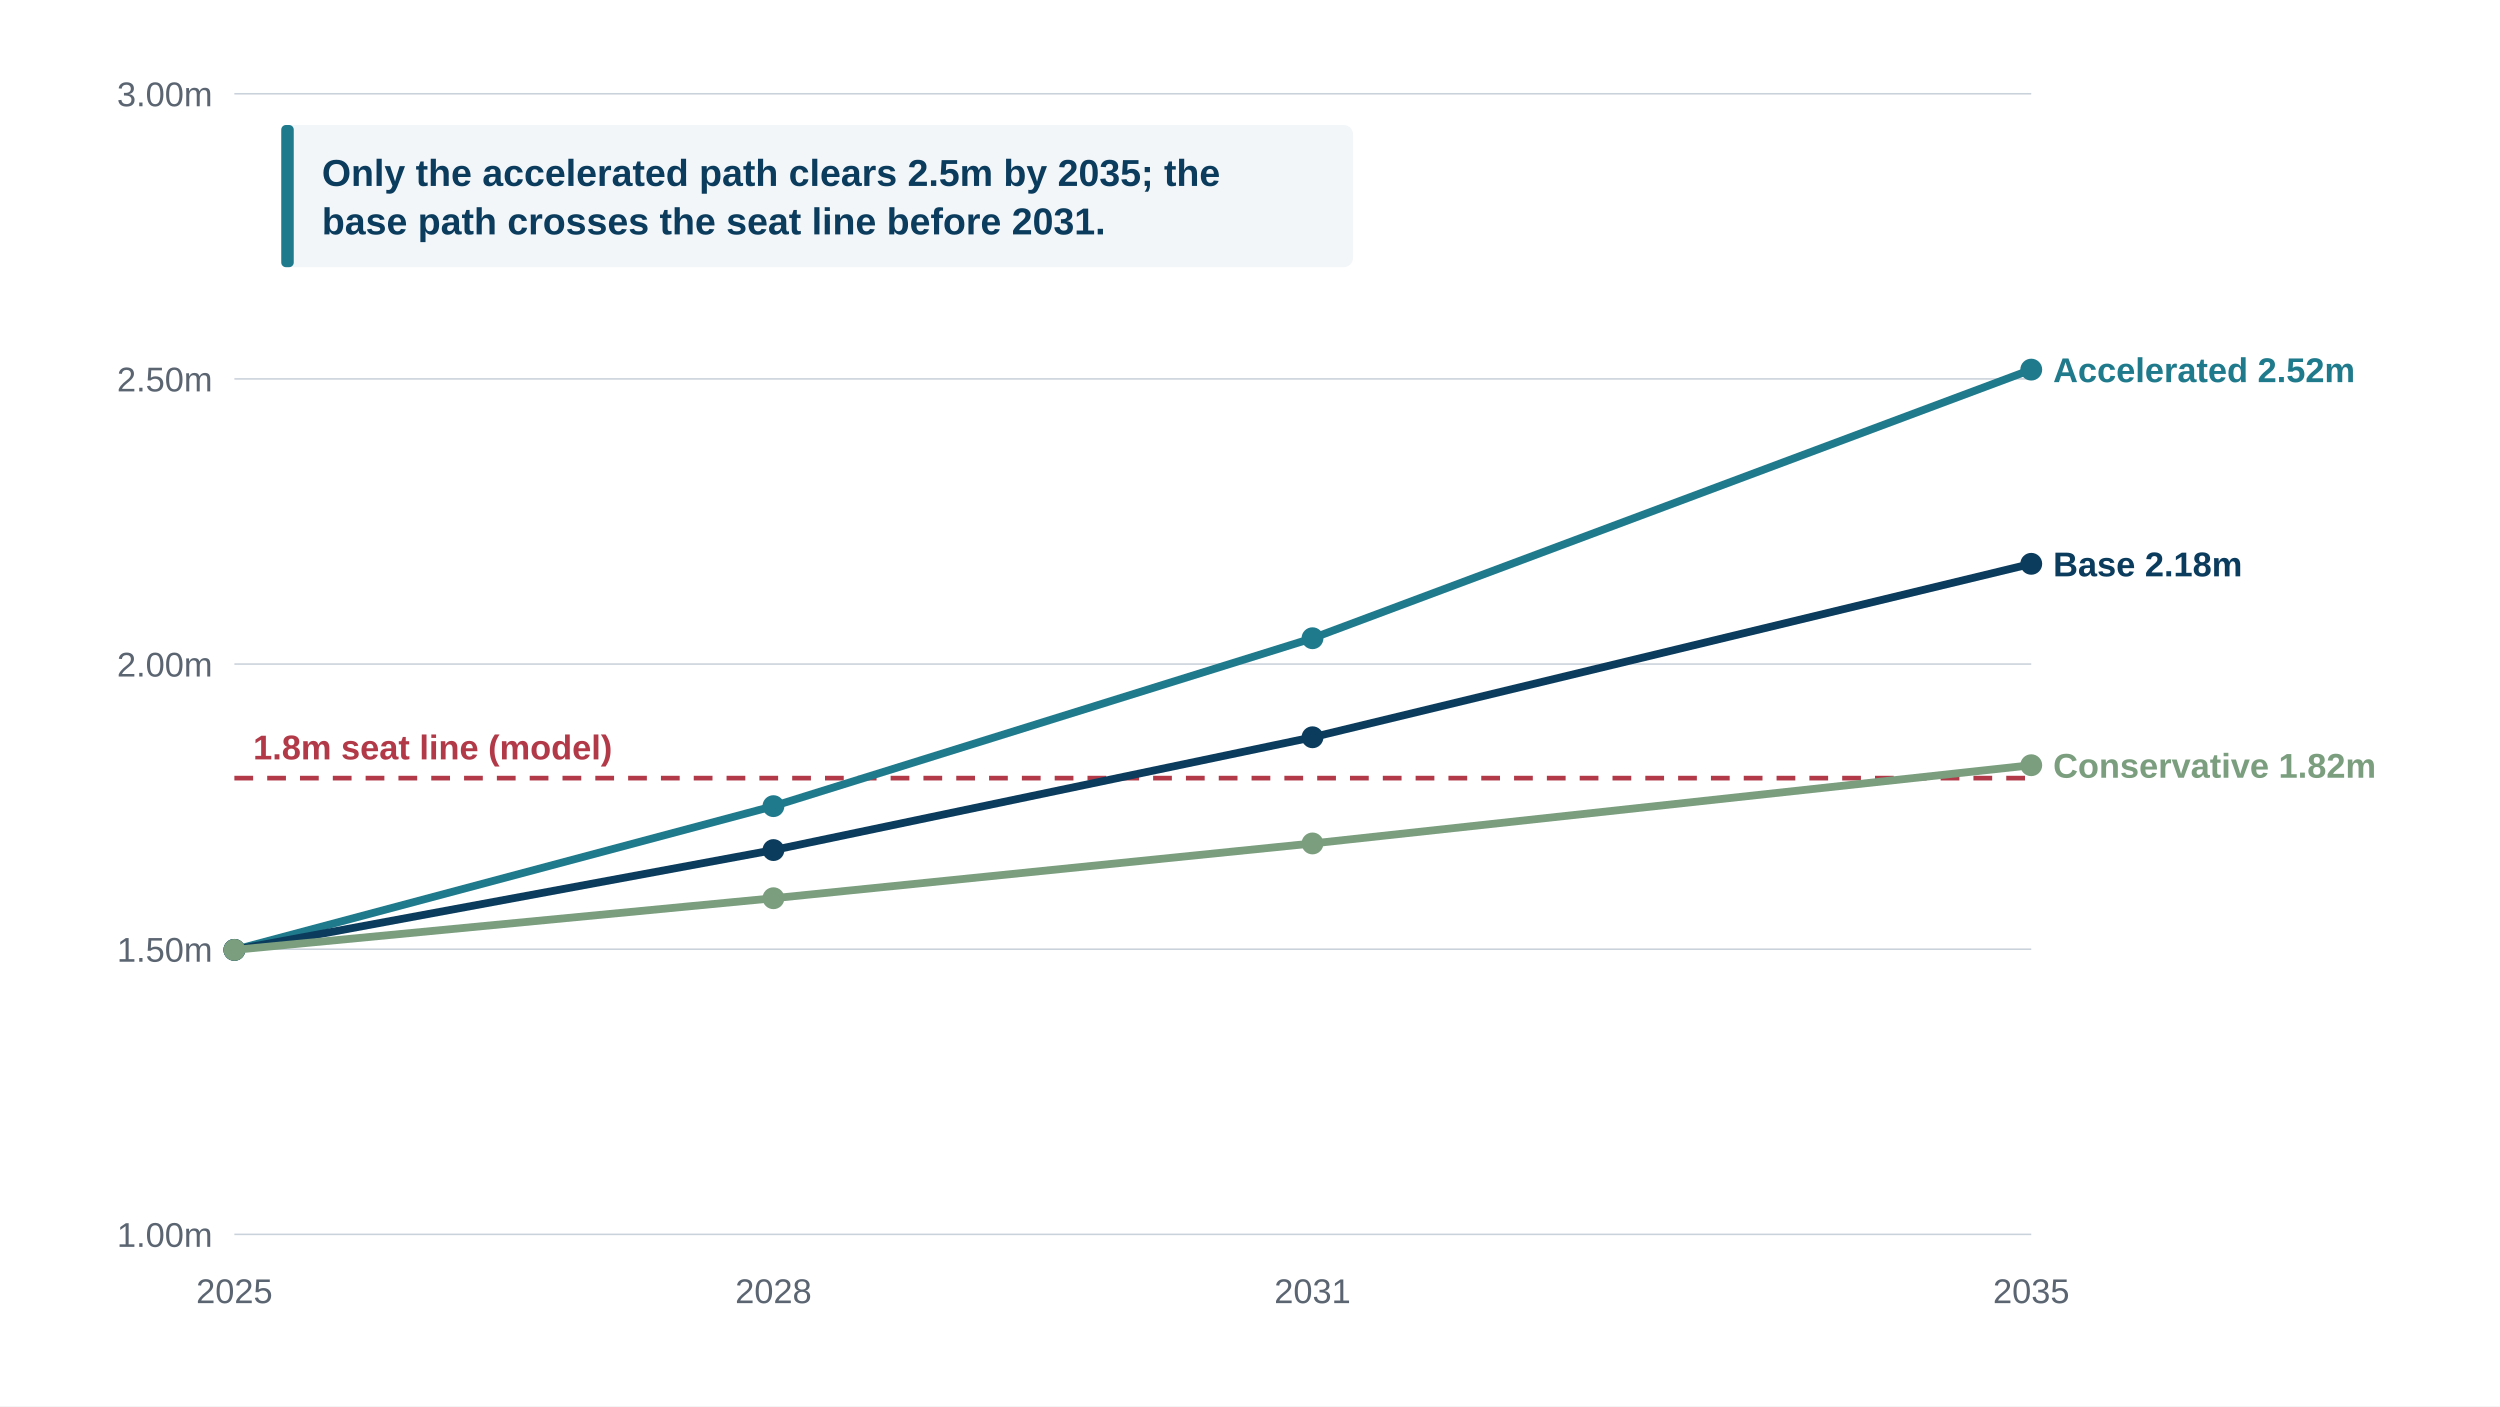
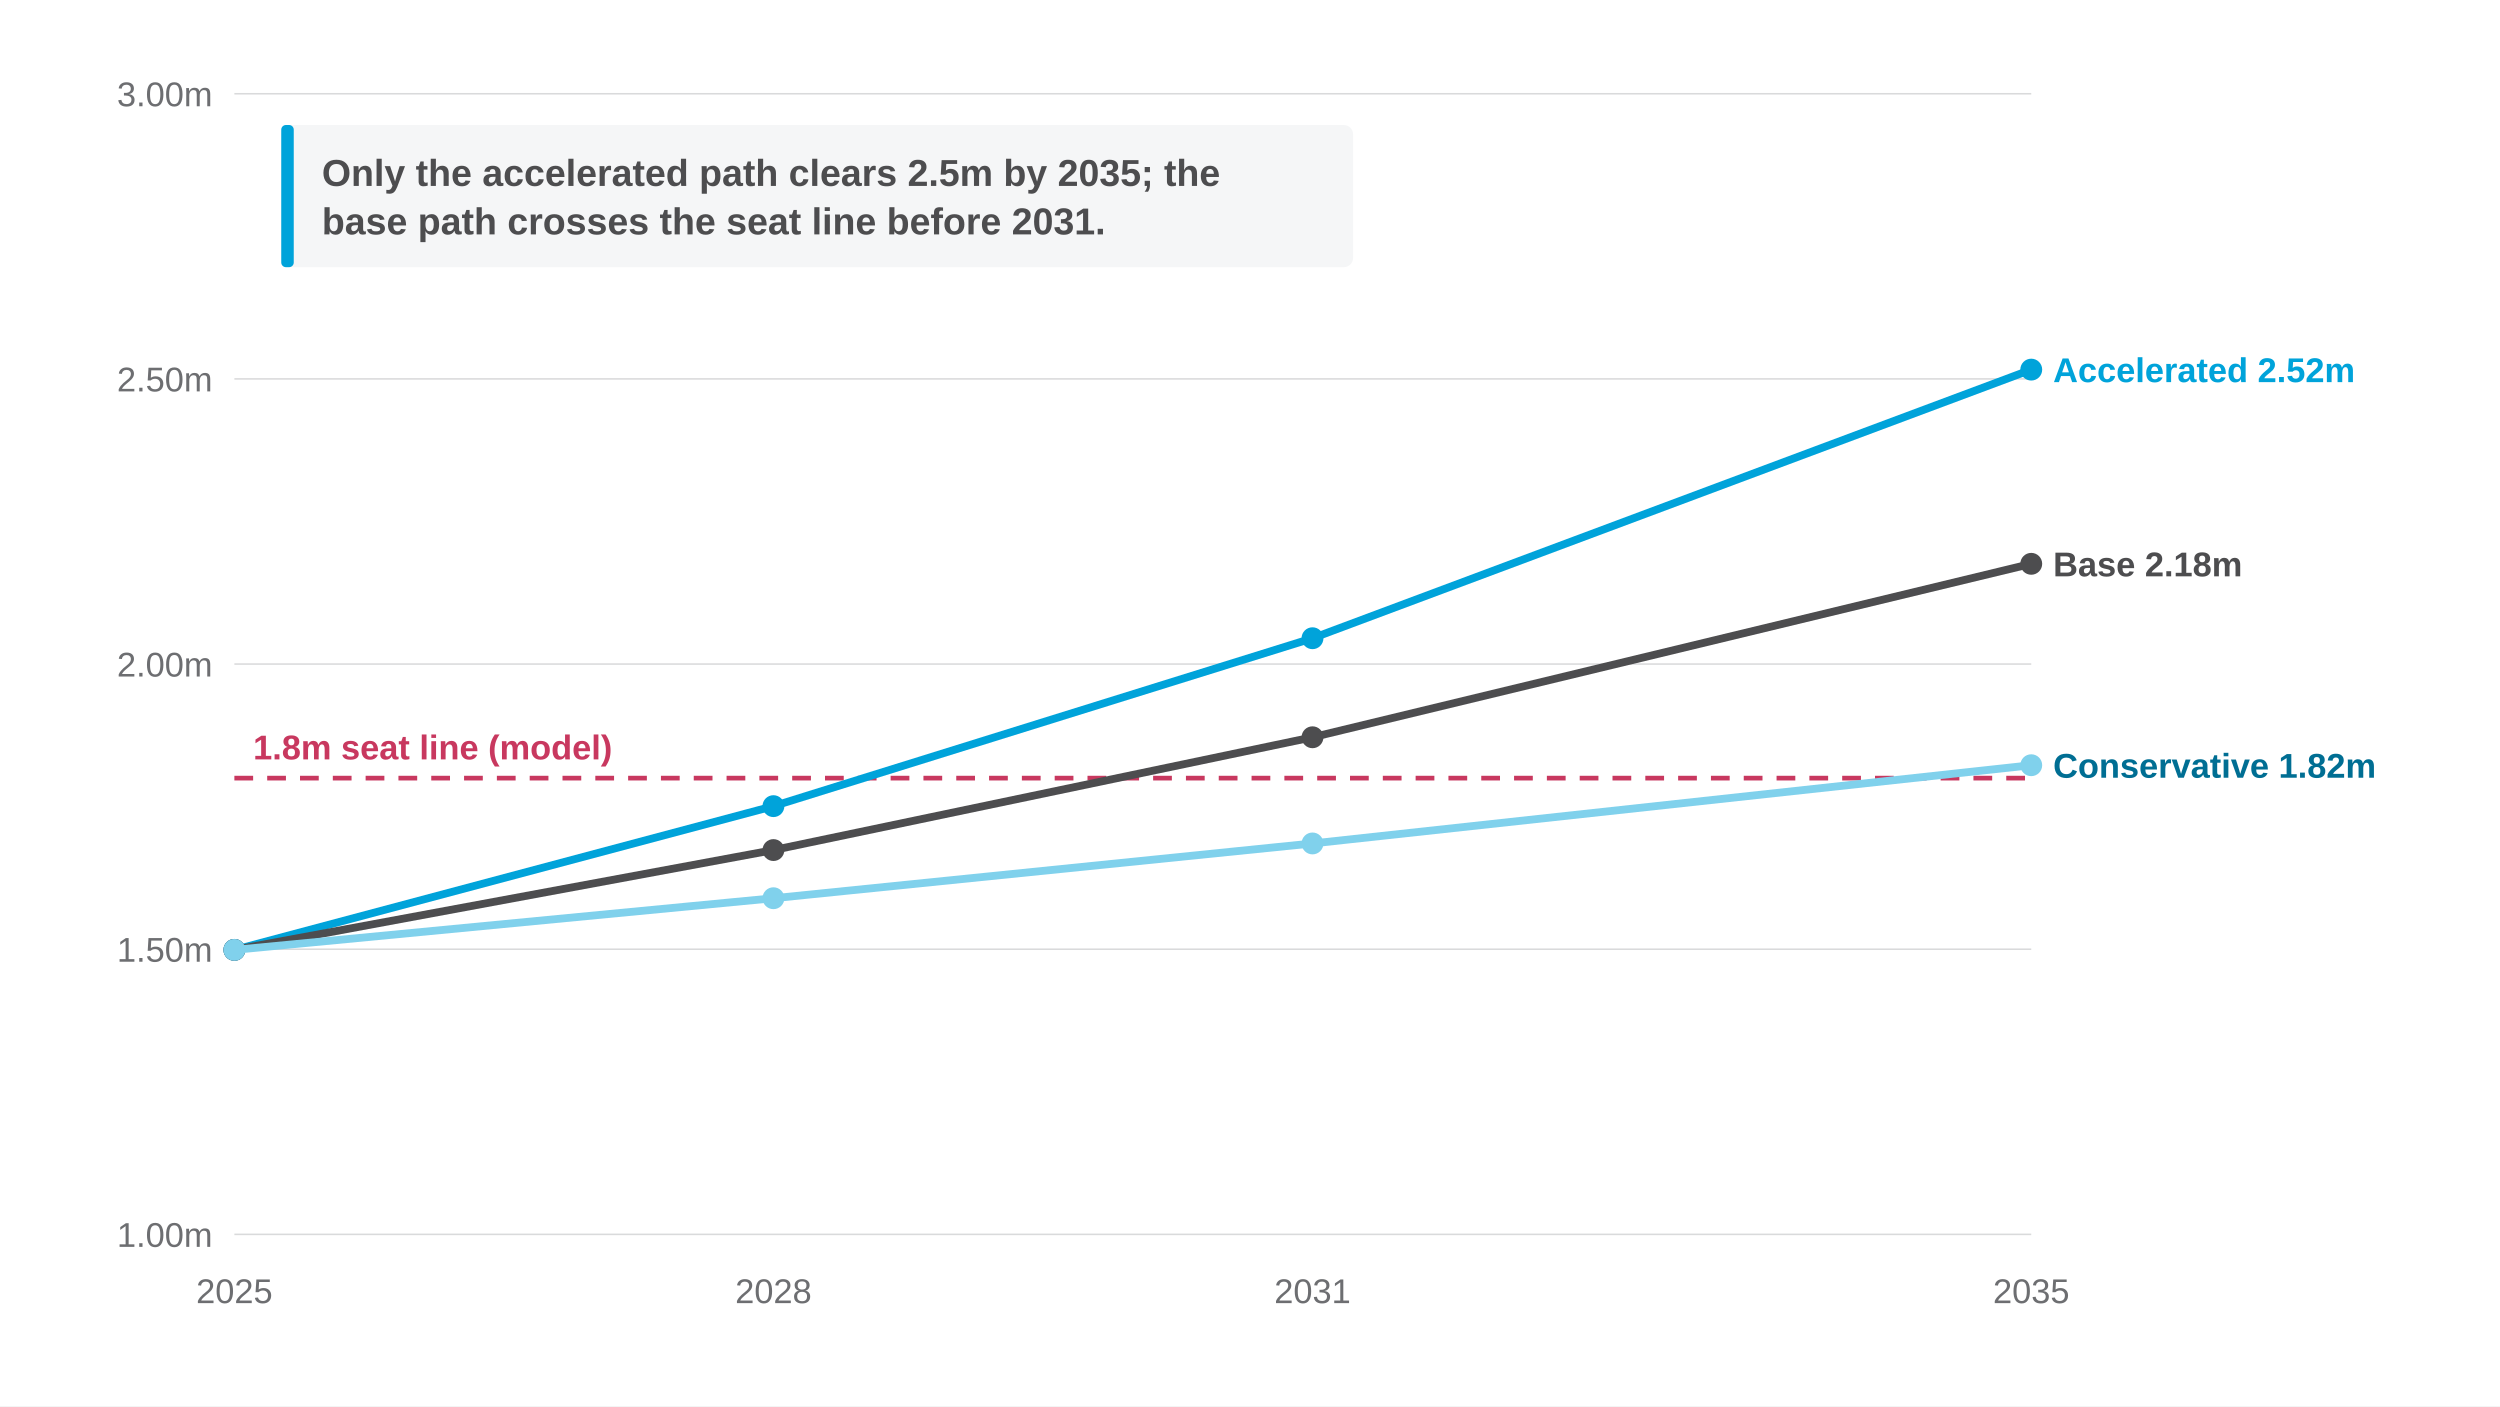
- <svg xmlns="http://www.w3.org/2000/svg" viewBox="0 0 1600 900" width="1600" height="900" font-family="Raleway, Arial, sans-serif">
+ <svg xmlns="http://www.w3.org/2000/svg" viewBox="0 0 1600 900" width="1600" height="900" font-family="Arial, Helvetica, sans-serif">
  <rect width="1600" height="900" fill="#ffffff" />
-   <line x1="150" y1="790" x2="1300" y2="790" stroke="#C9D1DA" stroke-width="1" />
-   <text x="136" y="798" text-anchor="end" font-size="22" fill="#5B6572">1.00m</text>
-   <line x1="150" y1="607.5" x2="1300" y2="607.5" stroke="#C9D1DA" stroke-width="1" />
-   <text x="136" y="615.5" text-anchor="end" font-size="22" fill="#5B6572">1.50m</text>
-   <line x1="150" y1="425" x2="1300" y2="425" stroke="#C9D1DA" stroke-width="1" />
-   <text x="136" y="433" text-anchor="end" font-size="22" fill="#5B6572">2.00m</text>
-   <line x1="150" y1="242.5" x2="1300" y2="242.5" stroke="#C9D1DA" stroke-width="1" />
-   <text x="136" y="250.5" text-anchor="end" font-size="22" fill="#5B6572">2.50m</text>
-   <line x1="150" y1="60" x2="1300" y2="60" stroke="#C9D1DA" stroke-width="1" />
-   <text x="136" y="68" text-anchor="end" font-size="22" fill="#5B6572">3.00m</text>
-   <text x="150" y="834" text-anchor="middle" font-size="22" fill="#5B6572">2025</text>
-   <text x="495" y="834" text-anchor="middle" font-size="22" fill="#5B6572">2028</text>
-   <text x="840" y="834" text-anchor="middle" font-size="22" fill="#5B6572">2031</text>
-   <text x="1300" y="834" text-anchor="middle" font-size="22" fill="#5B6572">2035</text>
-   <line x1="150" y1="498" x2="1300" y2="498" stroke="#B23A48" stroke-width="3" stroke-dasharray="12 9" />
-   <text x="162" y="486" font-size="22" font-weight="700" fill="#B23A48">1.8m seat line (model)</text>
-   <polyline fill="none" stroke="#1F7A8C" stroke-width="5" stroke-linejoin="round" stroke-linecap="round" points="150,607.927 495,515.932 840,408.467 1300,236.557" />
-   <circle cx="150" cy="607.927" r="7" fill="#1F7A8C" />
-   <circle cx="495" cy="515.932" r="7" fill="#1F7A8C" />
-   <circle cx="840" cy="408.467" r="7" fill="#1F7A8C" />
-   <circle cx="1300" cy="236.557" r="7" fill="#1F7A8C" />
-   <text x="1314" y="244.557" font-size="22" font-weight="700" fill="#1F7A8C">Accelerated 2.52m</text>
-   <polyline fill="none" stroke="#0B3C5D" stroke-width="5" stroke-linejoin="round" stroke-linecap="round" points="150,607.927 495,544.043 840,471.852 1300,360.841" />
-   <circle cx="150" cy="607.927" r="7" fill="#0B3C5D" />
-   <circle cx="495" cy="544.043" r="7" fill="#0B3C5D" />
-   <circle cx="840" cy="471.852" r="7" fill="#0B3C5D" />
-   <circle cx="1300" cy="360.841" r="7" fill="#0B3C5D" />
-   <text x="1314" y="368.841" font-size="22" font-weight="700" fill="#0B3C5D">Base 2.18m</text>
-   <polyline fill="none" stroke="#7A9E7E" stroke-width="5" stroke-linejoin="round" stroke-linecap="round" points="150,607.927 495,574.865 840,539.804 1300,489.739" />
-   <circle cx="150" cy="607.927" r="7" fill="#7A9E7E" />
-   <circle cx="495" cy="574.865" r="7" fill="#7A9E7E" />
-   <circle cx="840" cy="539.804" r="7" fill="#7A9E7E" />
-   <circle cx="1300" cy="489.739" r="7" fill="#7A9E7E" />
-   <text x="1314" y="497.739" font-size="22" font-weight="700" fill="#7A9E7E">Conservative 1.82m</text>
+   <line x1="150" y1="790" x2="1300" y2="790" stroke="#D9DADB" stroke-width="1" />
+   <text x="136" y="798" text-anchor="end" font-size="22" fill="#6D6E71">1.00m</text>
+   <line x1="150" y1="607.5" x2="1300" y2="607.5" stroke="#D9DADB" stroke-width="1" />
+   <text x="136" y="615.5" text-anchor="end" font-size="22" fill="#6D6E71">1.50m</text>
+   <line x1="150" y1="425" x2="1300" y2="425" stroke="#D9DADB" stroke-width="1" />
+   <text x="136" y="433" text-anchor="end" font-size="22" fill="#6D6E71">2.00m</text>
+   <line x1="150" y1="242.5" x2="1300" y2="242.5" stroke="#D9DADB" stroke-width="1" />
+   <text x="136" y="250.5" text-anchor="end" font-size="22" fill="#6D6E71">2.50m</text>
+   <line x1="150" y1="60" x2="1300" y2="60" stroke="#D9DADB" stroke-width="1" />
+   <text x="136" y="68" text-anchor="end" font-size="22" fill="#6D6E71">3.00m</text>
+   <text x="150" y="834" text-anchor="middle" font-size="22" fill="#6D6E71">2025</text>
+   <text x="495" y="834" text-anchor="middle" font-size="22" fill="#6D6E71">2028</text>
+   <text x="840" y="834" text-anchor="middle" font-size="22" fill="#6D6E71">2031</text>
+   <text x="1300" y="834" text-anchor="middle" font-size="22" fill="#6D6E71">2035</text>
+   <line x1="150" y1="498" x2="1300" y2="498" stroke="#C8385F" stroke-width="3" stroke-dasharray="12 9" />
+   <text x="162" y="486" font-size="22" font-weight="700" fill="#C8385F">1.8m seat line (model)</text>
+   <polyline fill="none" stroke="#00A3DA" stroke-width="5" stroke-linejoin="round" stroke-linecap="round" points="150,607.927 495,515.932 840,408.467 1300,236.557" />
+   <circle cx="150" cy="607.927" r="7" fill="#00A3DA" />
+   <circle cx="495" cy="515.932" r="7" fill="#00A3DA" />
+   <circle cx="840" cy="408.467" r="7" fill="#00A3DA" />
+   <circle cx="1300" cy="236.557" r="7" fill="#00A3DA" />
+   <text x="1314" y="244.557" font-size="22" font-weight="700" fill="#00A3DA">Accelerated 2.52m</text>
+   <polyline fill="none" stroke="#4D4D4F" stroke-width="5" stroke-linejoin="round" stroke-linecap="round" points="150,607.927 495,544.043 840,471.852 1300,360.841" />
+   <circle cx="150" cy="607.927" r="7" fill="#4D4D4F" />
+   <circle cx="495" cy="544.043" r="7" fill="#4D4D4F" />
+   <circle cx="840" cy="471.852" r="7" fill="#4D4D4F" />
+   <circle cx="1300" cy="360.841" r="7" fill="#4D4D4F" />
+   <text x="1314" y="368.841" font-size="22" font-weight="700" fill="#4D4D4F">Base 2.18m</text>
+   <polyline fill="none" stroke="#80D1EC" stroke-width="5" stroke-linejoin="round" stroke-linecap="round" points="150,607.927 495,574.865 840,539.804 1300,489.739" />
+   <circle cx="150" cy="607.927" r="7" fill="#80D1EC" />
+   <circle cx="495" cy="574.865" r="7" fill="#80D1EC" />
+   <circle cx="840" cy="539.804" r="7" fill="#80D1EC" />
+   <circle cx="1300" cy="489.739" r="7" fill="#80D1EC" />
+   <text x="1314" y="497.739" font-size="22" font-weight="700" fill="#006E93">Conservative 1.82m</text>
  <g class="callout">
-     <rect x="180" y="80" width="686" height="91" rx="6" fill="#F3F6F9" />
-     <rect x="180" y="80" width="8" height="91" rx="3" fill="#1F7A8C" />
-     <text x="206" y="119" font-size="24" font-weight="700" fill="#0B3C5D">Only the accelerated path clears 2.5m by 2035; the</text>
-     <text x="206" y="150" font-size="24" font-weight="700" fill="#0B3C5D">base path crosses the seat line before 2031.</text>
+     <rect x="180" y="80" width="686" height="91" rx="6" fill="#F5F6F7" />
+     <rect x="180" y="80" width="8" height="91" rx="3" fill="#00A3DA" />
+     <text x="206" y="119" font-size="24" font-weight="700" fill="#4D4D4F">Only the accelerated path clears 2.5m by 2035; the</text>
+     <text x="206" y="150" font-size="24" font-weight="700" fill="#4D4D4F">base path crosses the seat line before 2031.</text>
  </g>
</svg>
